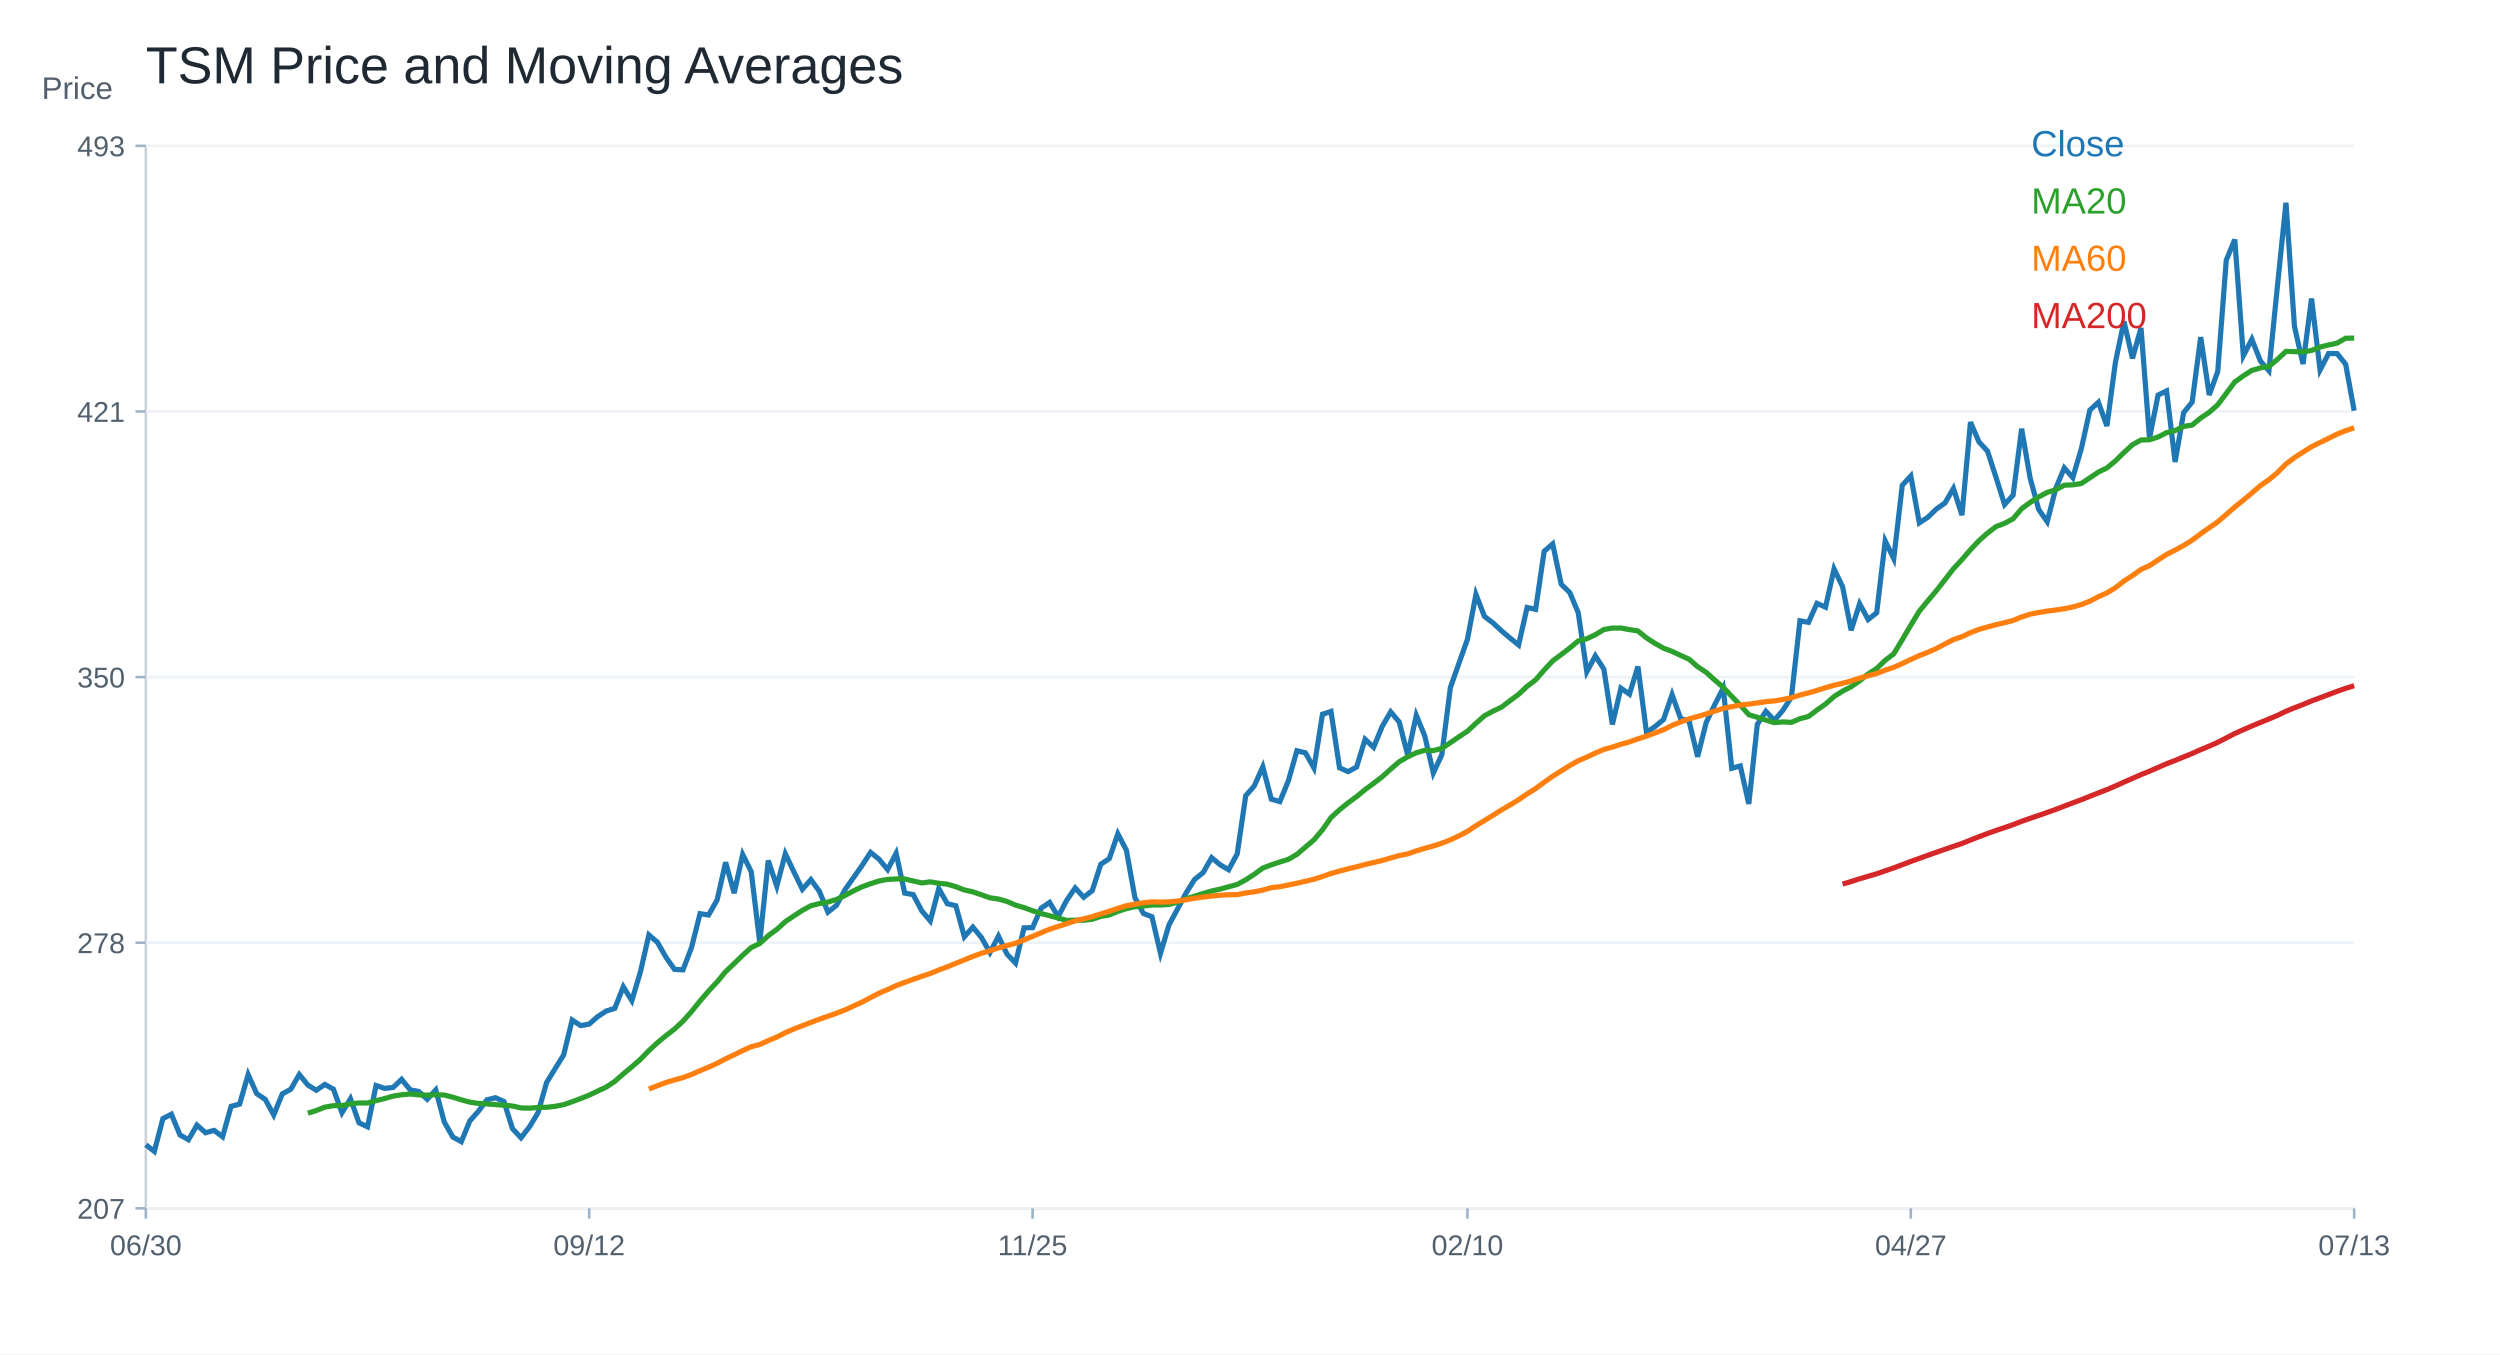
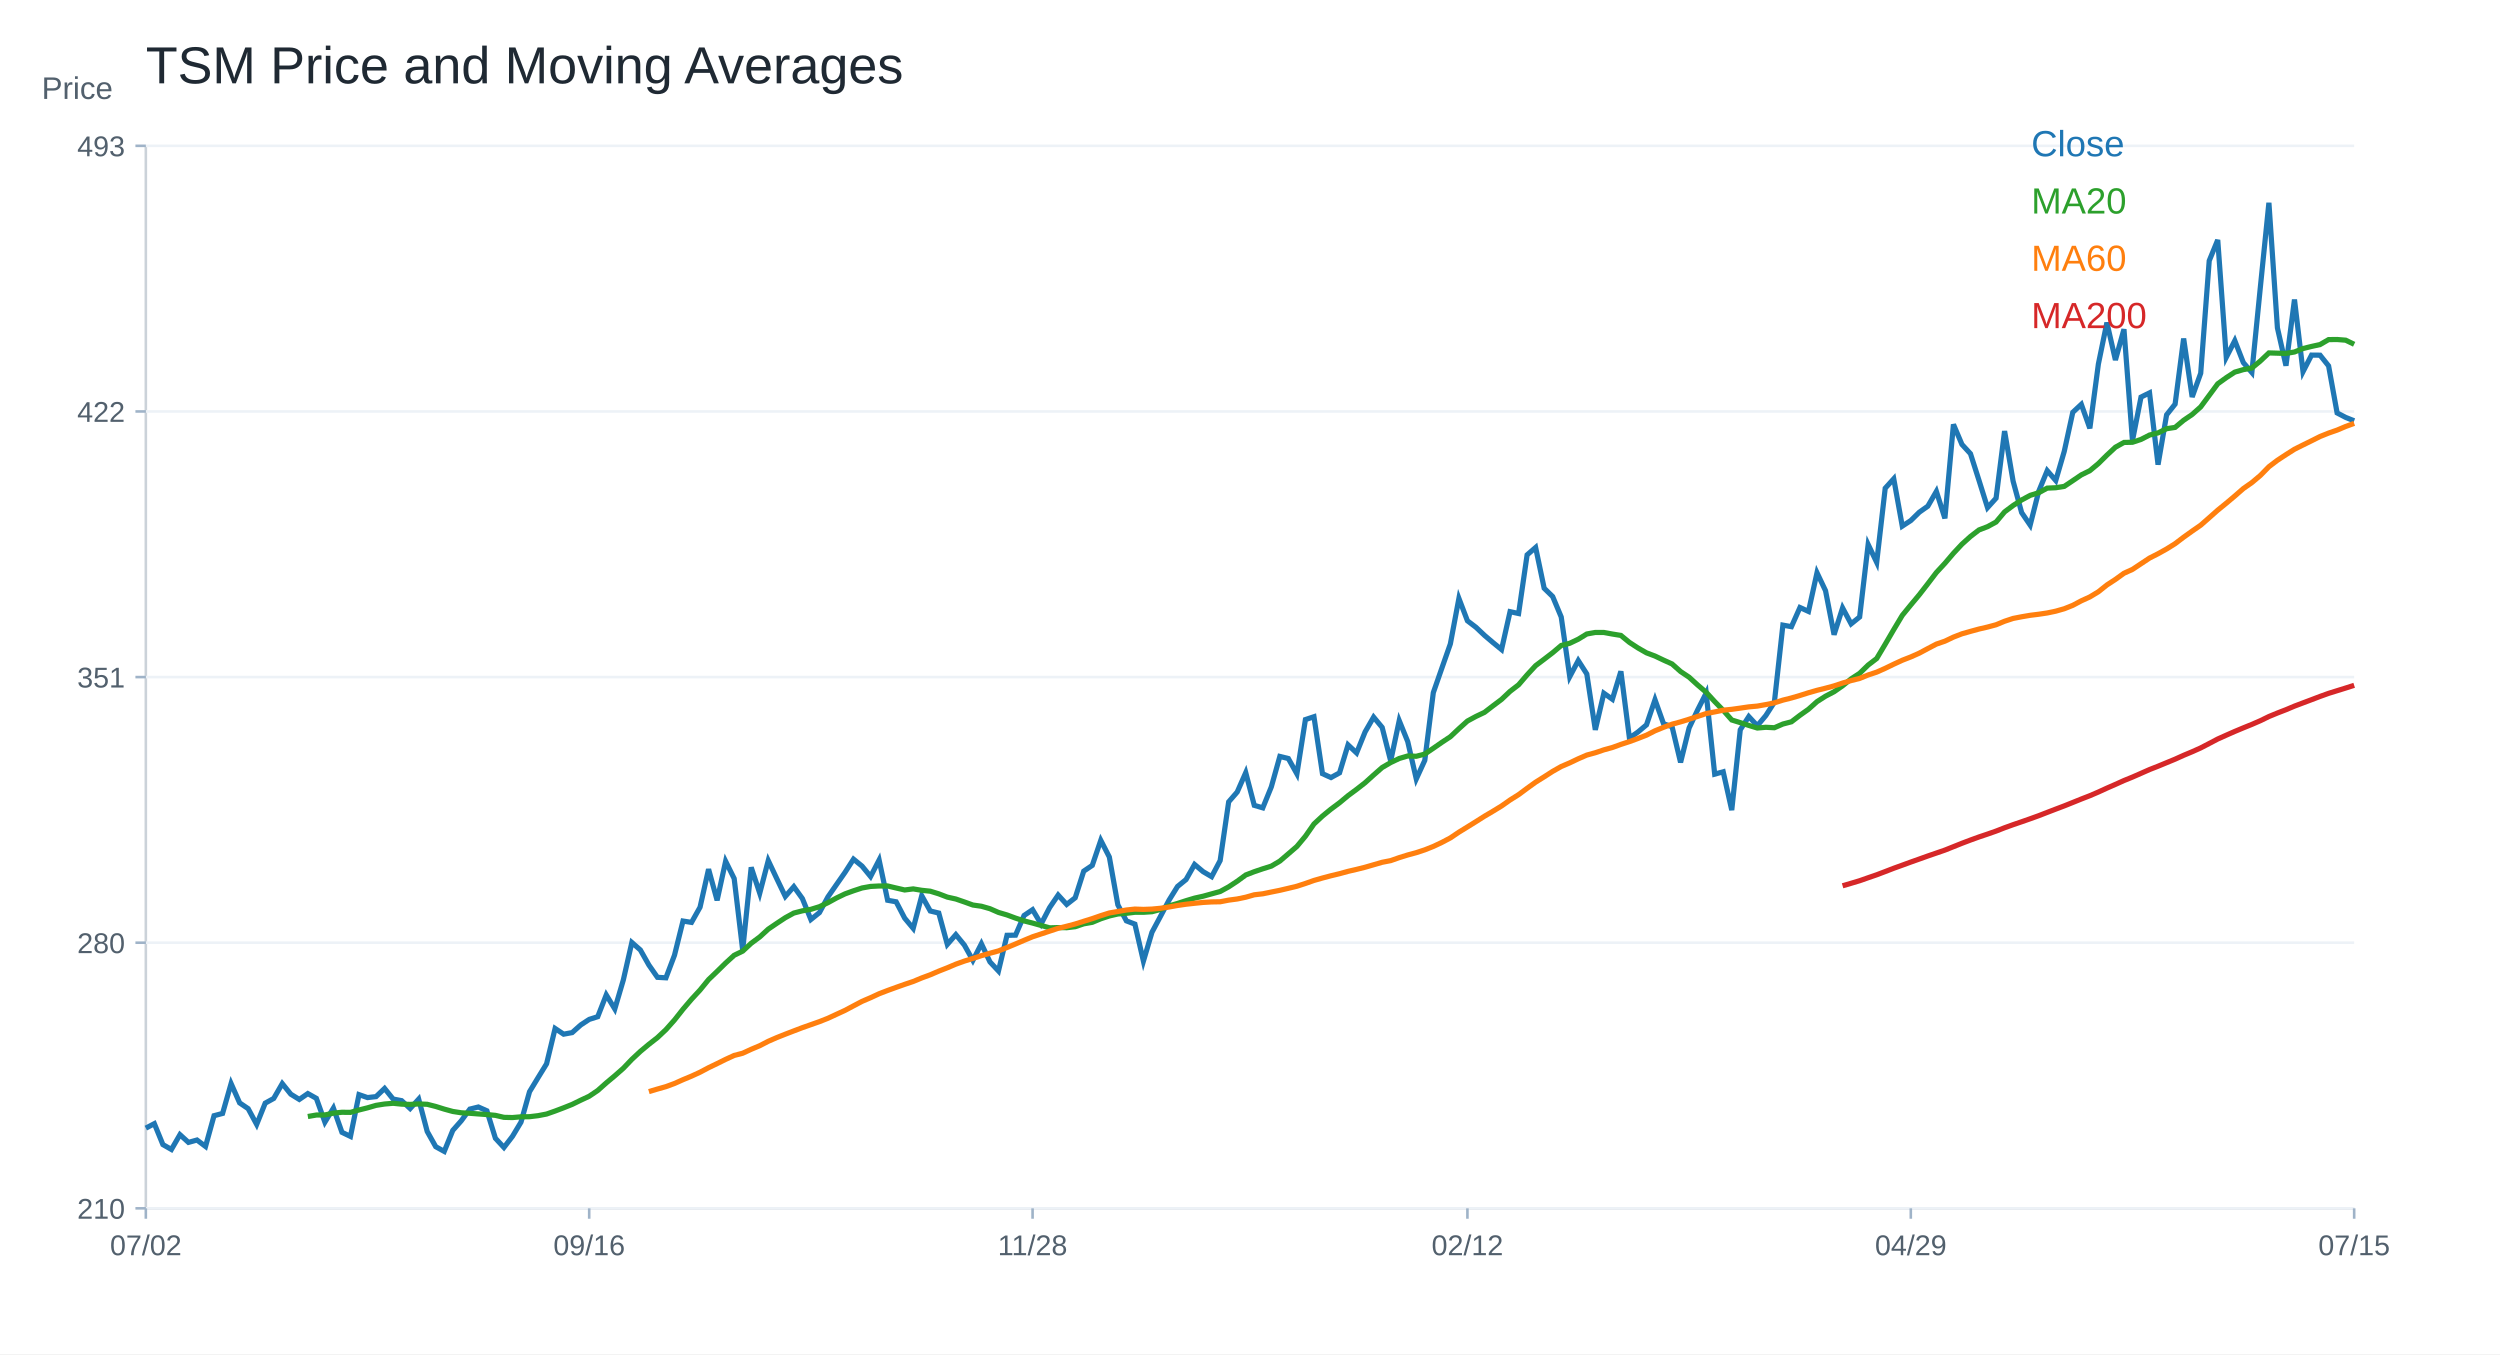
<svg xmlns="http://www.w3.org/2000/svg" width="960" height="520" viewBox="0 0 960 520">
  <rect width="100%" height="100%" fill="white" />
  <text x="56.00" y="32.00" font-size="20" font-family="Arial" fill="#1f2933" text-anchor="start">TSM Price and Moving Averages</text>
  <line x1="56" y1="464" x2="904" y2="464" stroke="#cbd2d9" />
  <line x1="56" y1="56" x2="56" y2="464" stroke="#cbd2d9" />
  <text x="16.00" y="38.00" font-size="12" font-family="Arial" fill="#52606d" text-anchor="start">Price</text>
  <line x1="56" y1="464.00" x2="904" y2="464.00" stroke="#edf2f7" />
  <line x1="52" y1="464.00" x2="56" y2="464.00" stroke="#9fb3c8" />
-   <text x="48.00" y="468.00" font-size="11" font-family="Arial" fill="#52606d" text-anchor="end">207</text>
+   <text x="48.00" y="468.00" font-size="11" font-family="Arial" fill="#52606d" text-anchor="end">210</text>
  <line x1="56" y1="362.00" x2="904" y2="362.00" stroke="#edf2f7" />
  <line x1="52" y1="362.00" x2="56" y2="362.00" stroke="#9fb3c8" />
-   <text x="48.00" y="366.00" font-size="11" font-family="Arial" fill="#52606d" text-anchor="end">278</text>
+   <text x="48.00" y="366.00" font-size="11" font-family="Arial" fill="#52606d" text-anchor="end">280</text>
  <line x1="56" y1="260.00" x2="904" y2="260.00" stroke="#edf2f7" />
  <line x1="52" y1="260.00" x2="56" y2="260.00" stroke="#9fb3c8" />
-   <text x="48.00" y="264.00" font-size="11" font-family="Arial" fill="#52606d" text-anchor="end">350</text>
+   <text x="48.00" y="264.00" font-size="11" font-family="Arial" fill="#52606d" text-anchor="end">351</text>
  <line x1="56" y1="158.00" x2="904" y2="158.00" stroke="#edf2f7" />
  <line x1="52" y1="158.00" x2="56" y2="158.00" stroke="#9fb3c8" />
-   <text x="48.00" y="162.00" font-size="11" font-family="Arial" fill="#52606d" text-anchor="end">421</text>
+   <text x="48.00" y="162.00" font-size="11" font-family="Arial" fill="#52606d" text-anchor="end">422</text>
  <line x1="56" y1="56.00" x2="904" y2="56.00" stroke="#edf2f7" />
  <line x1="52" y1="56.00" x2="56" y2="56.00" stroke="#9fb3c8" />
  <text x="48.00" y="60.00" font-size="11" font-family="Arial" fill="#52606d" text-anchor="end">493</text>
  <line x1="56.00" y1="464" x2="56.00" y2="468" stroke="#9fb3c8" />
-   <text x="56.00" y="482.00" font-size="11" font-family="Arial" fill="#52606d" text-anchor="middle">06/30</text>
+   <text x="56.00" y="482.00" font-size="11" font-family="Arial" fill="#52606d" text-anchor="middle">07/02</text>
  <line x1="226.25" y1="464" x2="226.25" y2="468" stroke="#9fb3c8" />
-   <text x="226.25" y="482.00" font-size="11" font-family="Arial" fill="#52606d" text-anchor="middle">09/12</text>
+   <text x="226.25" y="482.00" font-size="11" font-family="Arial" fill="#52606d" text-anchor="middle">09/16</text>
  <line x1="396.51" y1="464" x2="396.51" y2="468" stroke="#9fb3c8" />
-   <text x="396.51" y="482.00" font-size="11" font-family="Arial" fill="#52606d" text-anchor="middle">11/25</text>
+   <text x="396.51" y="482.00" font-size="11" font-family="Arial" fill="#52606d" text-anchor="middle">11/28</text>
  <line x1="563.49" y1="464" x2="563.49" y2="468" stroke="#9fb3c8" />
-   <text x="563.49" y="482.00" font-size="11" font-family="Arial" fill="#52606d" text-anchor="middle">02/10</text>
+   <text x="563.49" y="482.00" font-size="11" font-family="Arial" fill="#52606d" text-anchor="middle">02/12</text>
  <line x1="733.75" y1="464" x2="733.75" y2="468" stroke="#9fb3c8" />
-   <text x="733.75" y="482.00" font-size="11" font-family="Arial" fill="#52606d" text-anchor="middle">04/27</text>
+   <text x="733.75" y="482.00" font-size="11" font-family="Arial" fill="#52606d" text-anchor="middle">04/29</text>
  <line x1="904.00" y1="464" x2="904.00" y2="468" stroke="#9fb3c8" />
-   <text x="904.00" y="482.00" font-size="11" font-family="Arial" fill="#52606d" text-anchor="middle">07/13</text>
-   <polyline fill="none" stroke="#1f77b4" stroke-width="2" points="56.00,439.59 59.27,442.14 62.55,429.56 65.82,427.86 69.10,435.81 72.37,437.66 75.64,432.04 78.92,434.97 82.19,434.07 85.47,436.51 88.74,424.83 92.02,423.97 95.29,412.62 98.56,419.96 101.84,422.15 105.11,428.15 108.39,420.06 111.66,418.27 114.93,412.62 118.21,416.65 121.48,418.65 124.76,416.42 128.03,418.24 131.31,427.28 134.58,421.94 137.85,431.15 141.13,432.70 144.40,416.83 147.68,417.94 150.95,417.58 154.22,414.47 157.50,418.49 160.77,419.11 164.05,422.11 167.32,418.54 170.59,430.83 173.87,436.61 177.14,438.40 180.42,430.42 183.69,426.75 186.97,422.33 190.24,421.53 193.51,422.97 196.79,433.41 200.06,436.91 203.34,432.67 206.61,427.28 209.88,415.71 213.16,410.38 216.43,405.12 219.71,391.68 222.98,393.84 226.25,393.25 229.53,390.36 232.80,388.23 236.08,387.20 239.35,378.92 242.63,384.25 245.90,373.27 249.17,359.00 252.45,361.83 255.72,367.57 259.00,372.24 262.27,372.42 265.54,363.84 268.82,350.85 272.09,351.36 275.37,345.58 278.64,331.13 281.92,342.98 285.19,328.13 288.46,334.70 291.74,361.90 295.01,330.44 298.29,340.28 301.56,327.86 304.83,334.76 308.11,341.49 311.38,337.78 314.66,342.30 317.93,350.27 321.20,347.65 324.48,341.66 327.75,337.01 331.03,332.36 334.30,327.32 337.58,329.97 340.85,333.92 344.12,327.65 347.40,342.95 350.67,343.53 353.95,349.76 357.22,353.64 360.49,341.22 363.77,347.03 367.04,347.81 370.32,359.72 373.59,356.02 376.86,359.99 380.14,365.80 383.41,359.48 386.69,366.38 389.96,369.83 393.24,356.27 396.51,356.21 399.78,348.74 403.06,346.55 406.33,351.97 409.61,345.73 412.88,340.97 416.15,344.54 419.43,342.00 422.70,331.88 425.98,329.70 429.25,320.18 432.53,326.50 435.80,344.68 439.07,350.78 442.35,352.02 445.62,366.08 448.90,355.13 452.17,349.07 455.44,342.92 458.72,337.71 461.99,335.09 465.27,329.35 468.54,332.08 471.81,333.98 475.09,327.86 478.36,305.55 481.64,301.80 484.91,294.45 488.19,306.87 491.46,307.82 494.73,299.84 498.01,288.29 501.28,289.09 504.56,294.91 507.83,274.28 511.10,273.20 514.38,294.83 517.65,296.31 520.93,294.54 524.20,283.89 527.47,286.96 530.75,278.97 534.02,273.35 537.30,277.25 540.57,290.01 543.85,274.68 547.12,282.64 550.39,296.85 553.67,289.77 556.94,264.05 560.22,254.74 563.49,245.51 566.76,228.23 570.04,236.73 573.31,239.20 576.59,242.26 579.86,245.02 583.14,247.67 586.41,233.27 589.68,233.98 592.96,211.68 596.23,208.87 599.51,224.37 602.78,227.53 606.05,235.30 609.33,257.98 612.60,251.86 615.88,256.94 619.15,278.19 622.42,264.26 625.70,266.55 628.97,255.95 632.25,281.28 635.52,279.01 638.80,276.28 642.07,266.74 645.34,275.86 648.62,276.97 651.89,290.57 655.17,277.46 658.44,270.63 661.71,264.22 664.99,295.02 668.26,294.12 671.54,308.70 674.81,278.17 678.08,273.13 681.36,276.62 684.63,272.75 687.91,267.68 691.18,238.39 694.46,238.97 697.73,231.70 701.00,233.16 704.28,218.48 707.55,225.29 710.83,242.02 714.10,231.84 717.37,237.90 720.65,235.29 723.92,207.73 727.20,214.53 730.47,186.35 733.75,182.77 737.02,200.76 740.29,198.64 743.57,195.46 746.84,193.17 750.12,187.56 753.39,197.81 756.66,162.10 759.94,169.71 763.21,173.23 766.49,183.39 769.76,193.73 773.03,190.14 776.31,164.63 779.58,183.66 782.86,195.62 786.13,200.37 789.41,187.55 792.68,179.68 795.95,183.42 799.23,172.32 802.50,157.50 805.78,154.47 809.05,163.59 812.32,139.14 815.60,123.40 818.87,137.63 822.15,125.92 825.42,168.26 828.69,151.71 831.97,150.12 835.24,177.40 838.52,158.46 841.79,154.38 845.07,129.46 848.34,151.67 851.61,142.65 854.89,99.90 858.16,91.98 861.44,136.61 864.71,130.27 867.98,138.60 871.26,142.37 874.53,109.91 877.81,77.86 881.08,125.42 884.36,139.79 887.63,114.64 890.90,142.06 894.18,135.76 897.45,135.79 900.73,139.86 904.00,157.73" />
+   <text x="904.00" y="482.00" font-size="11" font-family="Arial" fill="#52606d" text-anchor="middle">07/15</text>
+   <polyline fill="none" stroke="#1f77b4" stroke-width="2" points="56.00,433.20 59.27,431.49 62.55,439.52 65.82,441.39 69.10,435.71 72.37,438.68 75.64,437.77 78.92,440.23 82.19,428.43 85.47,427.56 88.74,416.10 92.02,423.51 95.29,425.72 98.56,431.78 101.84,423.61 105.11,421.80 108.39,416.10 111.66,420.16 114.93,422.18 118.21,419.93 121.48,421.77 124.76,430.91 128.03,425.51 131.31,434.81 134.58,436.38 137.85,420.34 141.13,421.47 144.40,421.10 147.68,417.96 150.95,422.03 154.22,422.65 157.50,425.68 160.77,422.07 164.05,434.49 167.32,440.33 170.59,442.14 173.87,434.07 177.14,430.37 180.42,425.90 183.69,425.09 186.97,426.55 190.24,437.10 193.51,440.63 196.79,436.35 200.06,430.91 203.34,419.22 206.61,413.83 209.88,408.51 213.16,394.94 216.43,397.12 219.71,396.52 222.98,393.60 226.25,391.45 229.53,390.41 232.80,382.04 236.08,387.43 239.35,376.33 242.63,361.92 245.90,364.78 249.17,370.57 252.45,375.29 255.72,375.48 259.00,366.81 262.27,353.68 265.54,354.20 268.82,348.36 272.09,333.76 275.37,345.73 278.64,330.73 281.92,337.36 285.19,364.85 288.46,333.06 291.74,343.00 295.01,330.46 298.29,337.42 301.56,344.23 304.83,340.48 308.11,345.04 311.38,353.09 314.66,350.45 317.93,344.40 321.20,339.69 324.48,335.00 327.75,329.91 331.03,332.59 334.30,336.58 337.58,330.24 340.85,345.70 344.12,346.29 347.40,352.58 350.67,356.50 353.95,343.96 357.22,349.82 360.49,350.61 363.77,362.65 367.04,358.90 370.32,362.92 373.59,368.78 376.86,362.40 380.14,369.37 383.41,372.86 386.69,359.16 389.96,359.10 393.24,351.55 396.51,349.33 399.78,354.81 403.06,348.50 406.33,343.70 409.61,347.30 412.88,344.74 416.15,334.52 419.43,332.31 422.70,322.69 425.98,329.08 429.25,347.45 432.53,353.61 435.80,354.86 439.07,369.07 442.35,358.00 445.62,351.88 448.90,345.67 452.17,340.41 455.44,337.75 458.72,331.96 461.99,334.71 465.27,336.64 468.54,330.45 471.81,307.91 475.09,304.13 478.36,296.70 481.64,309.25 484.91,310.21 488.19,302.15 491.46,290.47 494.73,291.28 498.01,297.16 501.28,276.32 504.56,275.23 507.83,297.09 511.10,298.58 514.38,296.78 517.65,286.03 520.93,289.13 524.20,281.05 527.47,275.37 530.75,279.32 534.02,292.21 537.30,276.72 540.57,284.77 543.85,299.12 547.12,291.97 550.39,265.98 553.67,256.57 556.94,247.25 560.22,229.79 563.49,238.38 566.76,240.87 570.04,243.97 573.31,246.75 576.59,249.43 579.86,234.88 583.14,235.59 586.41,213.07 589.68,210.23 592.96,225.89 596.23,229.08 599.51,236.93 602.78,259.84 606.05,253.66 609.33,258.80 612.60,280.26 615.88,266.20 619.15,268.51 622.42,257.79 625.70,283.39 628.97,281.10 632.25,278.34 635.52,268.70 638.80,277.92 642.07,279.04 645.34,292.77 648.62,279.53 651.89,272.62 655.17,266.15 658.44,297.27 661.71,296.37 664.99,311.09 668.26,280.25 671.54,275.16 674.81,278.68 678.08,274.77 681.36,269.65 684.63,240.05 687.91,240.64 691.18,233.29 694.46,234.78 697.73,219.93 701.00,226.82 704.28,243.72 707.55,233.44 710.83,239.56 714.10,236.92 717.37,209.08 720.65,215.95 723.92,187.48 727.20,183.85 730.47,202.03 733.75,199.89 737.02,196.68 740.29,194.37 743.57,188.70 746.84,199.05 750.12,162.97 753.39,170.67 756.66,174.22 759.94,184.49 763.21,194.93 766.49,191.30 769.76,165.53 773.03,184.76 776.31,196.84 779.58,201.64 782.86,188.69 786.13,180.73 789.41,184.52 792.68,173.30 795.95,158.33 799.23,155.27 802.50,164.48 805.78,139.78 809.05,123.87 812.32,138.25 815.60,126.42 818.87,169.20 822.15,152.48 825.42,150.86 828.69,178.43 831.97,159.30 835.24,155.18 838.52,129.99 841.79,152.44 845.07,143.33 848.34,100.13 851.61,92.13 854.89,137.21 858.16,130.82 861.44,139.23 864.71,143.04 867.98,110.25 871.26,77.86 874.53,125.91 877.81,140.43 881.08,115.02 884.36,142.72 887.63,136.36 890.90,136.39 894.18,140.50 897.45,158.56 900.73,160.28 904.00,161.59" />
  <text x="780.00" y="60.00" font-size="14" font-family="Arial" fill="#1f77b4" text-anchor="start">Close</text>
-   <polyline fill="none" stroke="#2ca02c" stroke-width="2" points="118.21,427.47 121.48,426.43 124.76,425.14 128.03,424.58 131.31,424.55 134.58,423.85 137.85,423.53 141.13,423.56 144.40,422.65 147.68,421.85 150.95,420.90 154.22,420.38 157.50,420.11 160.77,420.43 164.05,420.54 167.32,420.36 170.59,420.49 173.87,421.32 177.14,422.33 180.42,423.22 183.69,423.72 186.97,423.91 190.24,424.16 193.51,424.40 196.79,424.71 200.06,425.45 203.34,425.53 206.61,425.26 209.88,425.20 213.16,424.83 216.43,424.20 219.71,423.06 222.98,421.83 226.25,420.54 229.53,418.95 232.80,417.43 236.08,415.25 239.35,412.37 242.63,409.66 245.90,406.80 249.17,403.42 252.45,400.39 255.72,397.69 259.00,395.16 262.27,392.11 265.54,388.45 268.82,384.36 272.09,380.57 275.37,377.06 278.64,373.10 281.92,369.99 285.19,366.81 288.46,363.86 291.74,362.29 295.01,359.29 298.29,356.90 301.56,353.93 304.83,351.72 308.11,349.58 311.38,347.81 314.66,346.97 317.93,346.39 321.20,345.40 324.48,343.87 327.75,342.10 331.03,340.53 334.30,339.35 337.58,338.28 340.85,337.70 344.12,337.52 347.40,337.52 350.67,338.29 353.95,339.04 357.22,338.63 360.49,339.17 363.77,339.51 367.04,340.50 370.32,341.75 373.59,342.48 376.86,343.59 380.14,344.76 383.41,345.23 386.69,346.16 389.96,347.57 393.24,348.53 396.51,349.73 399.78,350.80 403.06,351.63 406.33,352.53 409.61,353.43 412.88,353.33 416.15,353.38 419.43,352.99 422.70,351.91 425.98,351.33 429.25,349.99 432.53,348.92 435.80,348.17 439.07,347.91 442.35,347.51 445.62,347.52 448.90,347.31 452.17,346.44 455.44,345.10 458.72,344.17 461.99,343.11 465.27,342.14 468.54,341.42 471.81,340.52 475.09,339.63 478.36,337.85 481.64,335.72 484.91,333.34 488.19,332.09 491.46,331.00 494.73,329.98 498.01,328.07 501.28,325.29 504.56,322.50 507.83,318.61 511.10,313.96 514.38,310.95 517.65,308.31 520.93,305.89 524.20,303.20 527.47,300.80 530.75,298.28 534.02,295.34 537.30,292.50 540.57,290.61 543.85,289.07 547.12,288.11 550.39,288.23 553.67,287.37 556.94,285.19 560.22,282.93 563.49,280.79 566.76,277.75 570.04,274.84 573.31,273.09 576.59,271.54 579.86,269.05 583.14,266.62 586.41,263.55 589.68,261.06 592.96,257.29 596.23,253.79 599.51,251.34 602.78,248.85 606.05,246.12 609.33,245.28 612.60,243.74 615.88,241.75 619.15,241.17 622.42,241.18 625.70,241.77 628.97,242.29 632.25,244.94 635.52,247.06 638.80,248.91 642.07,250.14 645.34,251.68 648.62,253.14 651.89,256.01 655.17,258.18 658.44,261.13 661.71,263.90 664.99,267.43 668.26,270.76 671.54,274.43 674.81,275.44 678.08,276.50 681.36,277.49 684.63,277.21 687.91,277.39 691.18,275.98 694.46,275.13 697.73,272.65 701.00,270.36 704.28,267.47 707.55,265.39 710.83,263.70 714.10,261.45 717.37,258.81 720.65,256.70 723.92,253.56 727.20,251.07 730.47,245.64 733.75,240.07 737.02,234.68 740.29,230.70 743.57,226.82 746.84,222.64 750.12,218.38 753.39,214.89 756.66,211.08 759.94,207.61 763.21,204.69 766.49,202.20 769.76,200.96 773.03,199.21 776.31,195.34 779.58,192.93 782.86,190.81 786.13,189.07 789.41,188.06 792.68,186.32 795.95,186.17 799.23,185.65 802.50,183.48 805.78,181.28 809.05,179.68 812.32,176.98 815.60,173.77 818.87,170.76 822.15,168.96 825.42,168.88 828.69,167.81 831.97,166.14 835.24,165.33 838.52,163.74 841.79,163.23 845.07,160.52 848.34,158.32 851.61,155.44 854.89,151.05 858.16,146.67 861.44,144.33 864.71,142.23 867.98,141.28 871.26,140.68 874.53,137.99 877.81,134.93 881.08,135.03 884.36,135.14 887.63,134.57 890.90,133.26 894.18,132.47 897.45,131.75 900.73,129.87 904.00,129.84" />
+   <polyline fill="none" stroke="#2ca02c" stroke-width="2" points="118.21,428.74 121.48,428.17 124.76,428.14 128.03,427.44 131.31,427.11 134.58,427.15 137.85,426.23 141.13,425.41 144.40,424.46 147.68,423.94 150.95,423.66 154.22,423.99 157.50,424.09 160.77,423.91 164.05,424.05 167.32,424.88 170.59,425.90 173.87,426.80 177.14,427.31 180.42,427.50 183.69,427.75 186.97,427.99 190.24,428.30 193.51,429.06 196.79,429.14 200.06,428.86 203.34,428.81 206.61,428.42 209.88,427.79 213.16,426.64 216.43,425.40 219.71,424.09 222.98,422.49 226.25,420.96 229.53,418.75 232.80,415.84 236.08,413.10 239.35,410.22 242.63,406.79 245.90,403.74 249.17,401.01 252.45,398.45 255.72,395.37 259.00,391.68 262.27,387.54 265.54,383.71 268.82,380.16 272.09,376.16 275.37,373.02 278.64,369.81 281.92,366.82 285.19,365.24 288.46,362.21 291.74,359.79 295.01,356.79 298.29,354.56 301.56,352.40 304.83,350.61 308.11,349.76 311.38,349.18 314.66,348.17 317.93,346.63 321.20,344.84 324.48,343.25 327.75,342.06 331.03,340.98 334.30,340.39 337.58,340.22 340.85,340.21 344.12,340.99 347.40,341.75 350.67,341.34 353.95,341.88 357.22,342.22 360.49,343.23 363.77,344.49 367.04,345.22 370.32,346.35 373.59,347.53 376.86,348.00 380.14,348.94 383.41,350.37 386.69,351.34 389.96,352.55 393.24,353.63 396.51,354.46 399.78,355.38 403.06,356.29 406.33,356.19 409.61,356.24 412.88,355.85 416.15,354.75 419.43,354.17 422.70,352.81 425.98,351.73 429.25,350.97 432.53,350.71 435.80,350.31 439.07,350.32 442.35,350.10 445.62,349.23 448.90,347.87 452.17,346.93 455.44,345.86 458.72,344.88 461.99,344.15 465.27,343.24 468.54,342.34 471.81,340.55 475.09,338.39 478.36,335.99 481.64,334.73 484.91,333.62 488.19,332.59 491.46,330.66 494.73,327.86 498.01,325.03 501.28,321.11 504.56,316.41 507.83,313.37 511.10,310.70 514.38,308.26 517.65,305.54 520.93,303.11 524.20,300.56 527.47,297.60 530.75,294.73 534.02,292.82 537.30,291.26 540.57,290.29 543.85,290.41 547.12,289.55 550.39,287.34 553.67,285.06 556.94,282.90 560.22,279.82 563.49,276.88 566.76,275.11 570.04,273.55 573.31,271.03 576.59,268.57 579.86,265.48 583.14,262.96 586.41,259.15 589.68,255.61 592.96,253.14 596.23,250.63 599.51,247.86 602.78,247.02 606.05,245.46 609.33,243.45 612.60,242.86 615.88,242.87 619.15,243.47 622.42,244.00 625.70,246.68 628.97,248.81 632.25,250.69 635.52,251.92 638.80,253.48 642.07,254.96 645.34,257.86 648.62,260.05 651.89,263.03 655.17,265.83 658.44,269.40 661.71,272.76 664.99,276.47 668.26,277.49 671.54,278.56 674.81,279.56 678.08,279.28 681.36,279.45 684.63,278.03 687.91,277.17 691.18,274.67 694.46,272.35 697.73,269.43 701.00,267.34 704.28,265.63 707.55,263.35 710.83,260.69 714.10,258.56 717.37,255.38 720.65,252.87 723.92,247.38 727.20,241.76 730.47,236.30 733.75,232.28 737.02,228.36 740.29,224.15 743.57,219.84 746.84,216.31 750.12,212.46 753.39,208.96 756.66,206.01 759.94,203.49 763.21,202.24 766.49,200.46 769.76,196.56 773.03,194.12 776.31,191.99 779.58,190.22 782.86,189.20 786.13,187.44 789.41,187.29 792.68,186.77 795.95,184.58 799.23,182.35 802.50,180.74 805.78,178.01 809.05,174.77 812.32,171.73 815.60,169.90 818.87,169.83 822.15,168.74 825.42,167.06 828.69,166.23 831.97,164.63 835.24,164.12 838.52,161.38 841.79,159.16 845.07,156.24 848.34,151.81 851.61,147.38 854.89,145.02 858.16,142.89 861.44,141.94 864.71,141.33 867.98,138.62 871.26,135.52 874.53,135.62 877.81,135.73 881.08,135.16 884.36,133.84 887.63,133.03 890.90,132.31 894.18,130.41 897.45,130.37 900.73,130.63 904.00,132.21" />
  <text x="780.00" y="82.00" font-size="14" font-family="Arial" fill="#2ca02c" text-anchor="start">MA20</text>
-   <polyline fill="none" stroke="#ff7f0e" stroke-width="2" points="249.17,418.20 252.45,416.91 255.72,415.67 259.00,414.71 262.27,413.79 265.54,412.59 268.82,411.14 272.09,409.80 275.37,408.31 278.64,406.59 281.92,405.03 285.19,403.42 288.46,401.93 291.74,401.09 295.01,399.59 298.29,398.23 301.56,396.56 304.83,395.14 308.11,393.86 311.38,392.61 314.66,391.37 317.93,390.23 321.20,389.09 324.48,387.81 327.75,386.30 331.03,384.81 334.30,383.08 337.58,381.37 340.85,379.99 344.12,378.48 347.40,377.24 350.67,376.06 353.95,374.91 357.22,373.82 360.49,372.47 363.77,371.28 367.04,369.90 370.32,368.61 373.59,367.24 376.86,366.07 380.14,365.05 383.41,364.00 386.69,363.08 389.96,362.20 393.24,360.91 396.51,359.57 399.78,358.17 403.06,356.82 406.33,355.76 409.61,354.68 412.88,353.61 416.15,352.83 419.43,351.97 422.70,350.94 425.98,349.93 429.25,348.80 432.53,347.79 435.80,347.21 439.07,346.66 442.35,346.30 445.62,346.42 448.90,346.31 452.17,346.00 455.44,345.51 458.72,344.93 461.99,344.45 465.27,344.10 468.54,343.77 471.81,343.58 475.09,343.53 478.36,342.90 481.64,342.46 484.91,341.79 488.19,340.88 491.46,340.50 494.73,339.83 498.01,339.17 501.28,338.40 504.56,337.63 507.83,336.57 511.10,335.42 514.38,334.49 517.65,333.64 520.93,332.85 524.20,331.97 527.47,331.21 530.75,330.41 534.02,329.46 537.30,328.52 540.57,327.89 543.85,326.75 547.12,325.74 550.39,324.86 553.67,323.79 556.94,322.50 560.22,320.97 563.49,319.26 566.76,317.07 570.04,315.08 573.31,313.07 576.59,311.01 579.86,309.10 583.14,307.12 586.41,304.85 589.68,302.81 592.96,300.40 596.23,298.07 599.51,296.03 602.78,293.96 606.05,292.12 609.33,290.73 612.60,289.19 615.88,287.77 619.15,286.88 622.42,285.79 625.70,284.89 628.97,283.72 632.25,282.66 635.52,281.46 638.80,280.20 642.07,278.55 645.34,277.23 648.62,276.02 651.89,275.15 655.17,274.15 658.44,273.07 661.71,271.99 664.99,271.37 668.26,270.71 671.54,270.39 674.81,269.93 678.08,269.45 681.36,269.15 684.63,268.59 687.91,267.92 691.18,266.89 694.46,266.07 697.73,265.11 701.00,264.08 704.28,263.15 707.55,262.36 710.83,261.48 714.10,260.40 717.37,259.46 720.65,258.65 723.92,257.33 727.20,256.25 730.47,254.80 733.75,253.23 737.02,251.74 740.29,250.47 743.57,249.02 746.84,247.29 750.12,245.59 753.39,244.48 756.66,242.94 759.94,241.68 763.21,240.76 766.49,239.87 769.76,239.11 773.03,238.25 776.31,236.91 779.58,235.84 782.86,235.21 786.13,234.65 789.41,234.25 792.68,233.76 795.95,233.08 799.23,232.16 802.50,230.86 805.78,229.14 809.05,227.67 812.32,225.70 815.60,223.12 818.87,221.01 822.15,218.67 825.42,217.21 828.69,215.05 831.97,212.90 835.24,211.25 838.52,209.45 841.79,207.42 845.07,204.96 848.34,202.65 851.61,200.40 854.89,197.56 858.16,194.69 861.44,192.05 864.71,189.32 867.98,186.48 871.26,184.22 874.53,181.50 877.81,178.18 881.08,175.73 884.36,173.60 887.63,171.53 890.90,169.92 894.18,168.32 897.45,166.70 900.73,165.39 904.00,164.26" />
+   <polyline fill="none" stroke="#ff7f0e" stroke-width="2" points="249.17,419.17 252.45,418.20 255.72,417.27 259.00,416.06 262.27,414.60 265.54,413.24 268.82,411.73 272.09,410.00 275.37,408.42 278.64,406.80 281.92,405.29 285.19,404.44 288.46,402.93 291.74,401.55 295.01,399.86 298.29,398.43 301.56,397.13 304.83,395.87 308.11,394.62 311.38,393.47 314.66,392.31 317.93,391.02 321.20,389.50 324.48,387.99 327.75,386.25 331.03,384.52 334.30,383.12 337.58,381.60 340.85,380.34 344.12,379.15 347.40,377.99 350.67,376.89 353.95,375.53 357.22,374.32 360.49,372.92 363.77,371.63 367.04,370.24 370.32,369.06 373.59,368.03 376.86,366.97 380.14,366.04 383.41,365.15 386.69,363.85 389.96,362.49 393.24,361.08 396.51,359.72 399.78,358.64 403.06,357.55 406.33,356.47 409.61,355.68 412.88,354.81 416.15,353.77 419.43,352.75 422.70,351.61 425.98,350.58 429.25,350.01 432.53,349.44 435.80,349.09 439.07,349.21 442.35,349.09 445.62,348.78 448.90,348.29 452.17,347.70 455.44,347.22 458.72,346.86 461.99,346.53 465.27,346.34 468.54,346.28 471.81,345.65 475.09,345.21 478.36,344.53 481.64,343.60 484.91,343.22 488.19,342.54 491.46,341.88 494.73,341.11 498.01,340.32 501.28,339.25 504.56,338.09 507.83,337.16 511.10,336.29 514.38,335.50 517.65,334.60 520.93,333.84 524.20,333.02 527.47,332.07 530.75,331.12 534.02,330.48 537.30,329.33 540.57,328.31 543.85,327.42 547.12,326.34 550.39,325.04 553.67,323.49 556.94,321.76 560.22,319.55 563.49,317.54 566.76,315.51 570.04,313.43 573.31,311.50 576.59,309.50 579.86,307.20 583.14,305.14 586.41,302.71 589.68,300.35 592.96,298.30 596.23,296.20 599.51,294.34 602.78,292.94 606.05,291.38 609.33,289.95 612.60,289.05 615.88,287.94 619.15,287.04 622.42,285.85 625.70,284.78 628.97,283.58 632.25,282.30 635.52,280.63 638.80,279.29 642.07,278.08 645.34,277.20 648.62,276.18 651.89,275.10 655.17,274.00 658.44,273.38 661.71,272.71 664.99,272.38 668.26,271.92 671.54,271.44 674.81,271.14 678.08,270.56 681.36,269.89 684.63,268.85 687.91,268.02 691.18,267.06 694.46,266.02 697.73,265.08 701.00,264.27 704.28,263.38 707.55,262.29 710.83,261.34 714.10,260.52 717.37,259.19 720.65,258.10 723.92,256.64 727.20,255.05 730.47,253.54 733.75,252.26 737.02,250.80 740.29,249.05 743.57,247.33 746.84,246.21 750.12,244.65 753.39,243.38 756.66,242.45 759.94,241.55 763.21,240.79 766.49,239.91 769.76,238.56 773.03,237.48 776.31,236.84 779.58,236.28 782.86,235.87 786.13,235.38 789.41,234.69 792.68,233.76 795.95,232.45 799.23,230.71 802.50,229.22 805.78,227.24 809.05,224.63 812.32,222.50 815.60,220.13 818.87,218.65 822.15,216.47 825.42,214.30 828.69,212.64 831.97,210.81 835.24,208.77 838.52,206.28 841.79,203.94 845.07,201.67 848.34,198.80 851.61,195.90 854.89,193.23 858.16,190.47 861.44,187.61 864.71,185.32 867.98,182.57 871.26,179.22 874.53,176.74 877.81,174.59 881.08,172.51 884.36,170.87 887.63,169.26 890.90,167.62 894.18,166.30 897.45,165.16 900.73,163.77 904.00,162.57" />
  <text x="780.00" y="104.00" font-size="14" font-family="Arial" fill="#ff7f0e" text-anchor="start">MA60</text>
-   <polyline fill="none" stroke="#d62728" stroke-width="2" points="707.55,339.49 710.83,338.50 714.10,337.45 717.37,336.49 720.65,335.53 723.92,334.39 727.20,333.27 730.47,332.05 733.75,330.78 737.02,329.62 740.29,328.43 743.57,327.28 746.84,326.13 750.12,325.00 753.39,323.89 756.66,322.59 759.94,321.30 763.21,320.07 766.49,318.89 769.76,317.80 773.03,316.66 776.31,315.39 779.58,314.23 782.86,313.12 786.13,311.98 789.41,310.81 792.68,309.55 795.95,308.31 799.23,307.08 802.50,305.78 805.78,304.47 809.05,303.21 812.32,301.82 815.60,300.34 818.87,298.91 822.15,297.45 825.42,296.14 828.69,294.71 831.97,293.27 835.24,292.01 838.52,290.67 841.79,289.33 845.07,287.87 848.34,286.51 851.61,285.06 854.89,283.37 858.16,281.67 861.44,280.21 864.71,278.79 867.98,277.43 871.26,276.11 874.53,274.71 877.81,273.13 881.08,271.79 884.36,270.53 887.63,269.17 890.90,267.94 894.18,266.72 897.45,265.48 900.73,264.31 904.00,263.31" />
+   <polyline fill="none" stroke="#d62728" stroke-width="2" points="707.55,340.14 710.83,339.18 714.10,338.20 717.37,337.05 720.65,335.92 723.92,334.68 727.20,333.41 730.47,332.23 733.75,331.03 737.02,329.87 740.29,328.70 743.57,327.57 746.84,326.44 750.12,325.13 753.39,323.82 756.66,322.58 759.94,321.39 763.21,320.29 766.49,319.14 769.76,317.86 773.03,316.68 776.31,315.56 779.58,314.41 782.86,313.23 786.13,311.96 789.41,310.70 792.68,309.46 795.95,308.15 799.23,306.82 802.50,305.55 805.78,304.14 809.05,302.64 812.32,301.21 815.60,299.73 818.87,298.40 822.15,296.96 825.42,295.51 828.69,294.23 831.97,292.87 835.24,291.52 838.52,290.04 841.79,288.67 845.07,287.20 848.34,285.50 851.61,283.78 854.89,282.31 858.16,280.87 861.44,279.50 864.71,278.17 867.98,276.75 871.26,275.15 874.53,273.80 877.81,272.53 881.08,271.15 884.36,269.91 887.63,268.68 890.90,267.43 894.18,266.25 897.45,265.23 900.73,264.21 904.00,263.16" />
  <text x="780.00" y="126.00" font-size="14" font-family="Arial" fill="#d62728" text-anchor="start">MA200</text>
</svg>
